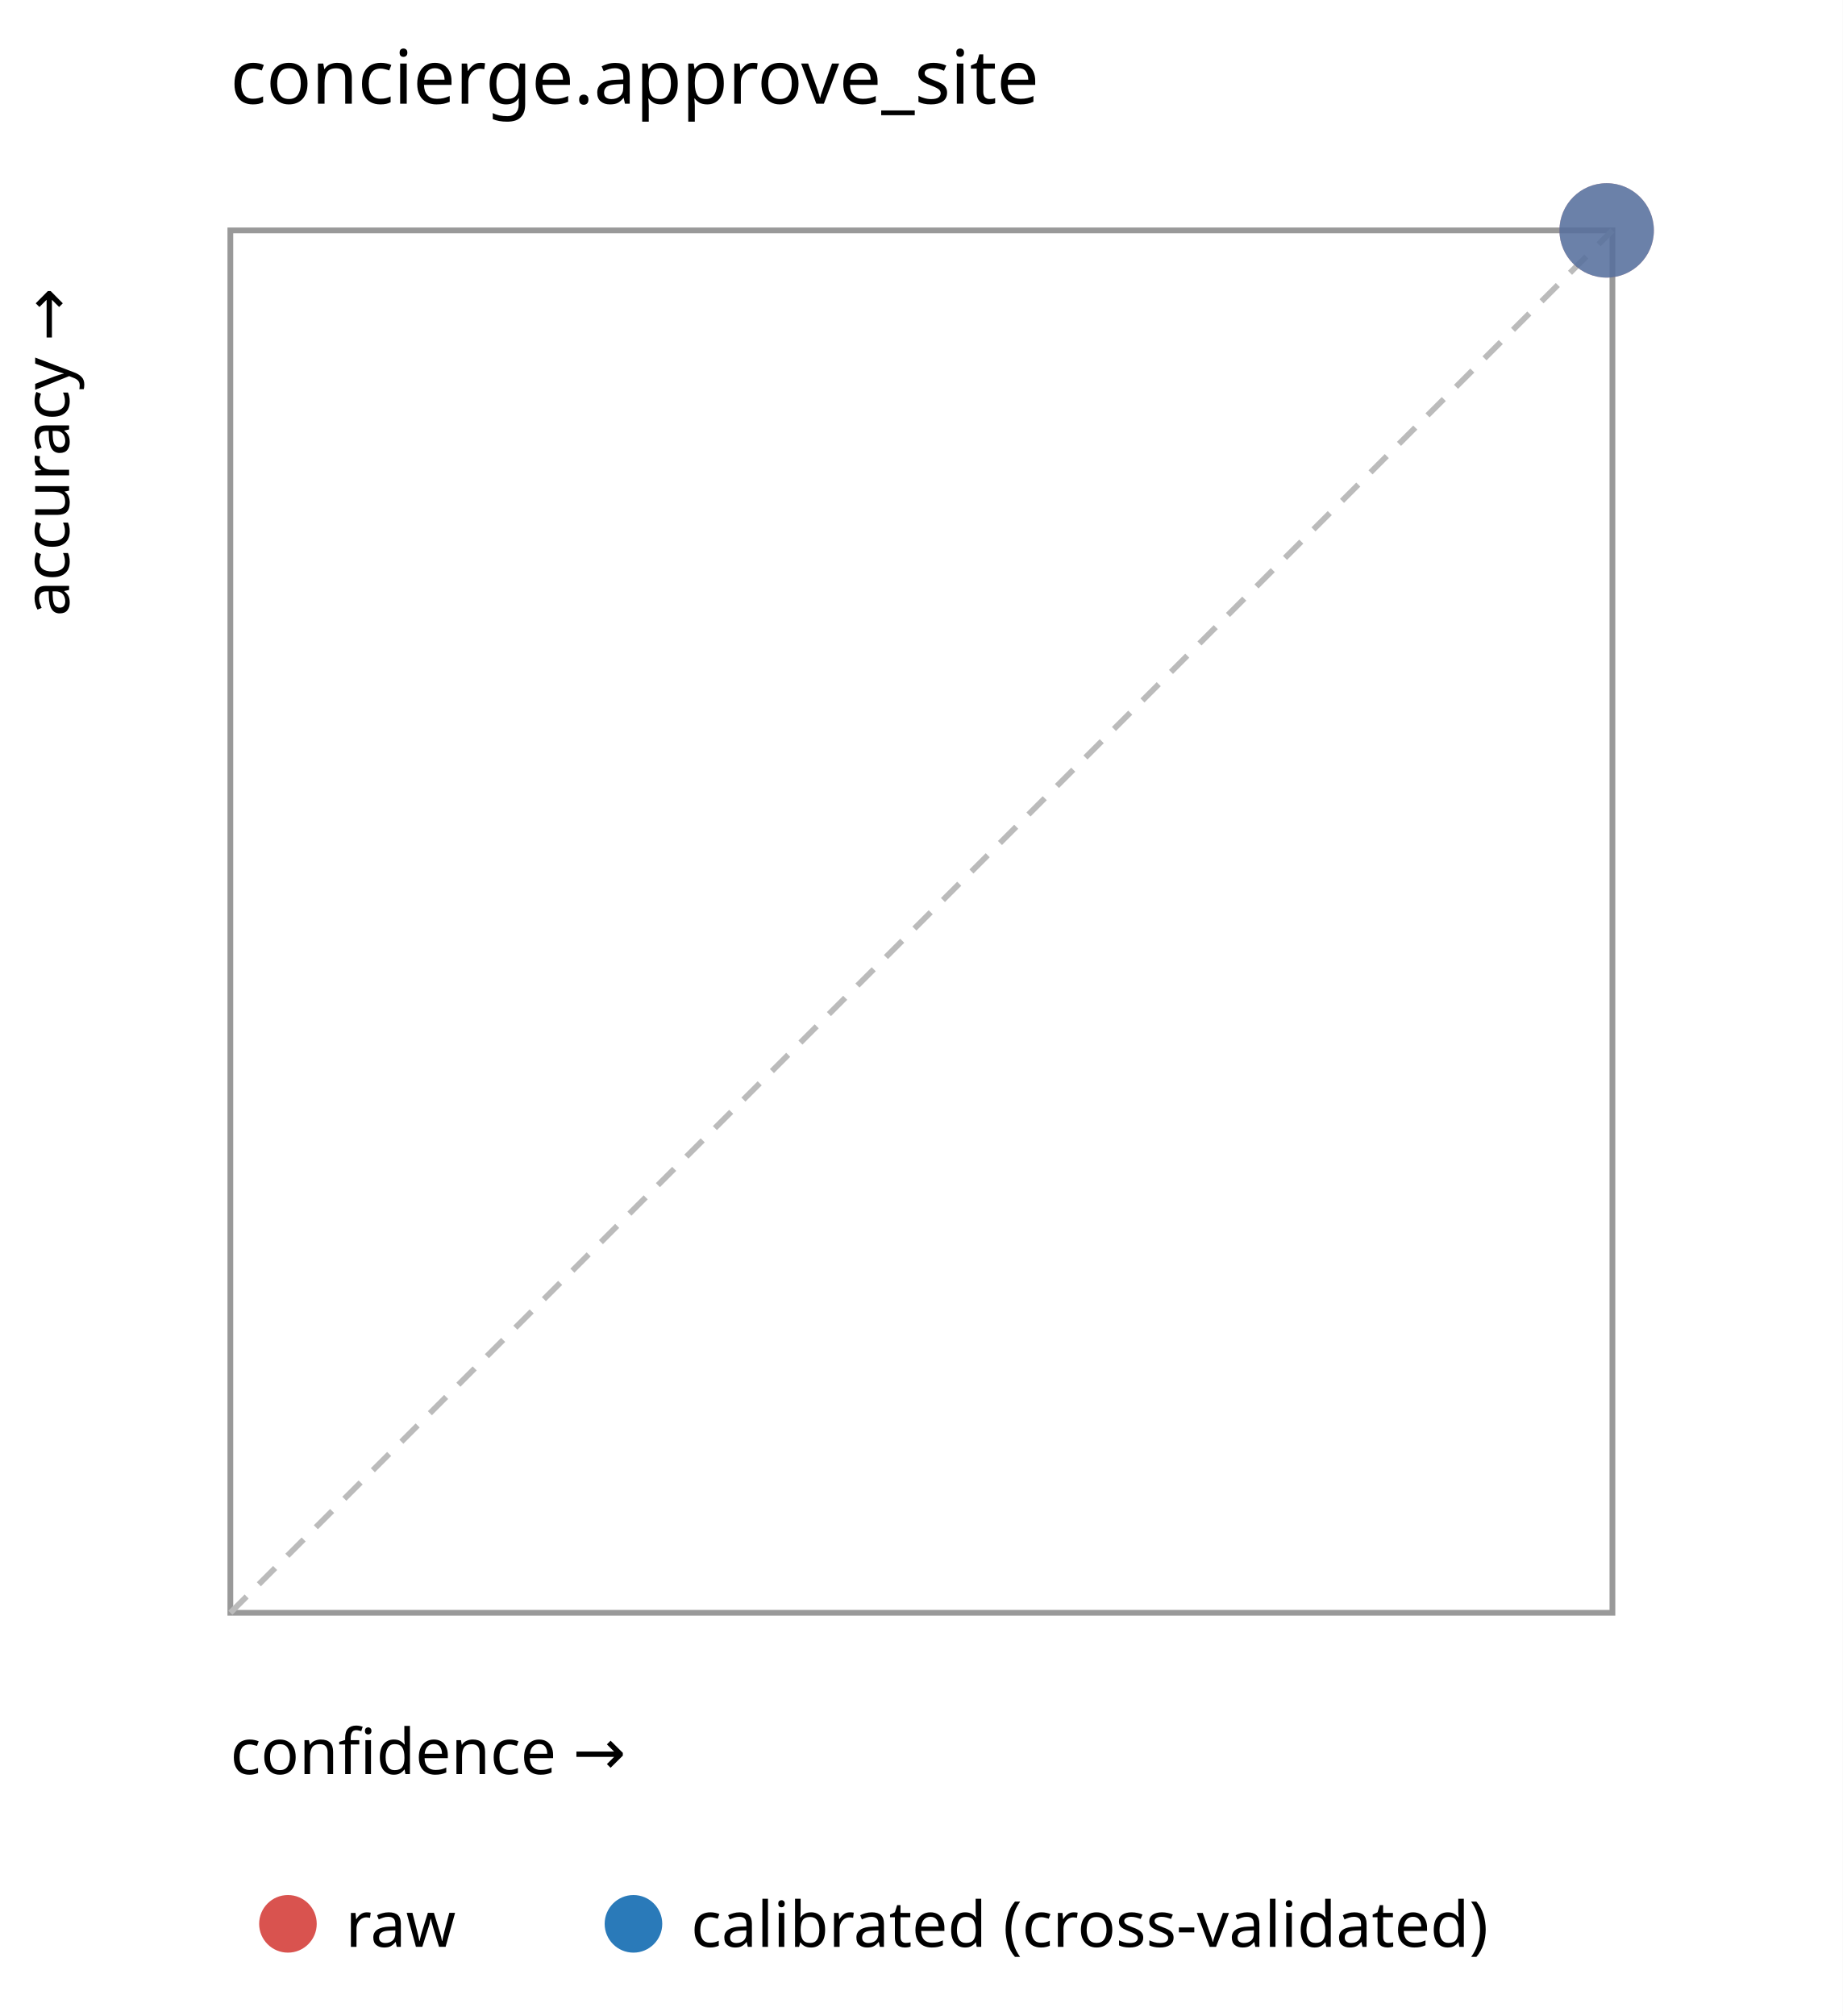
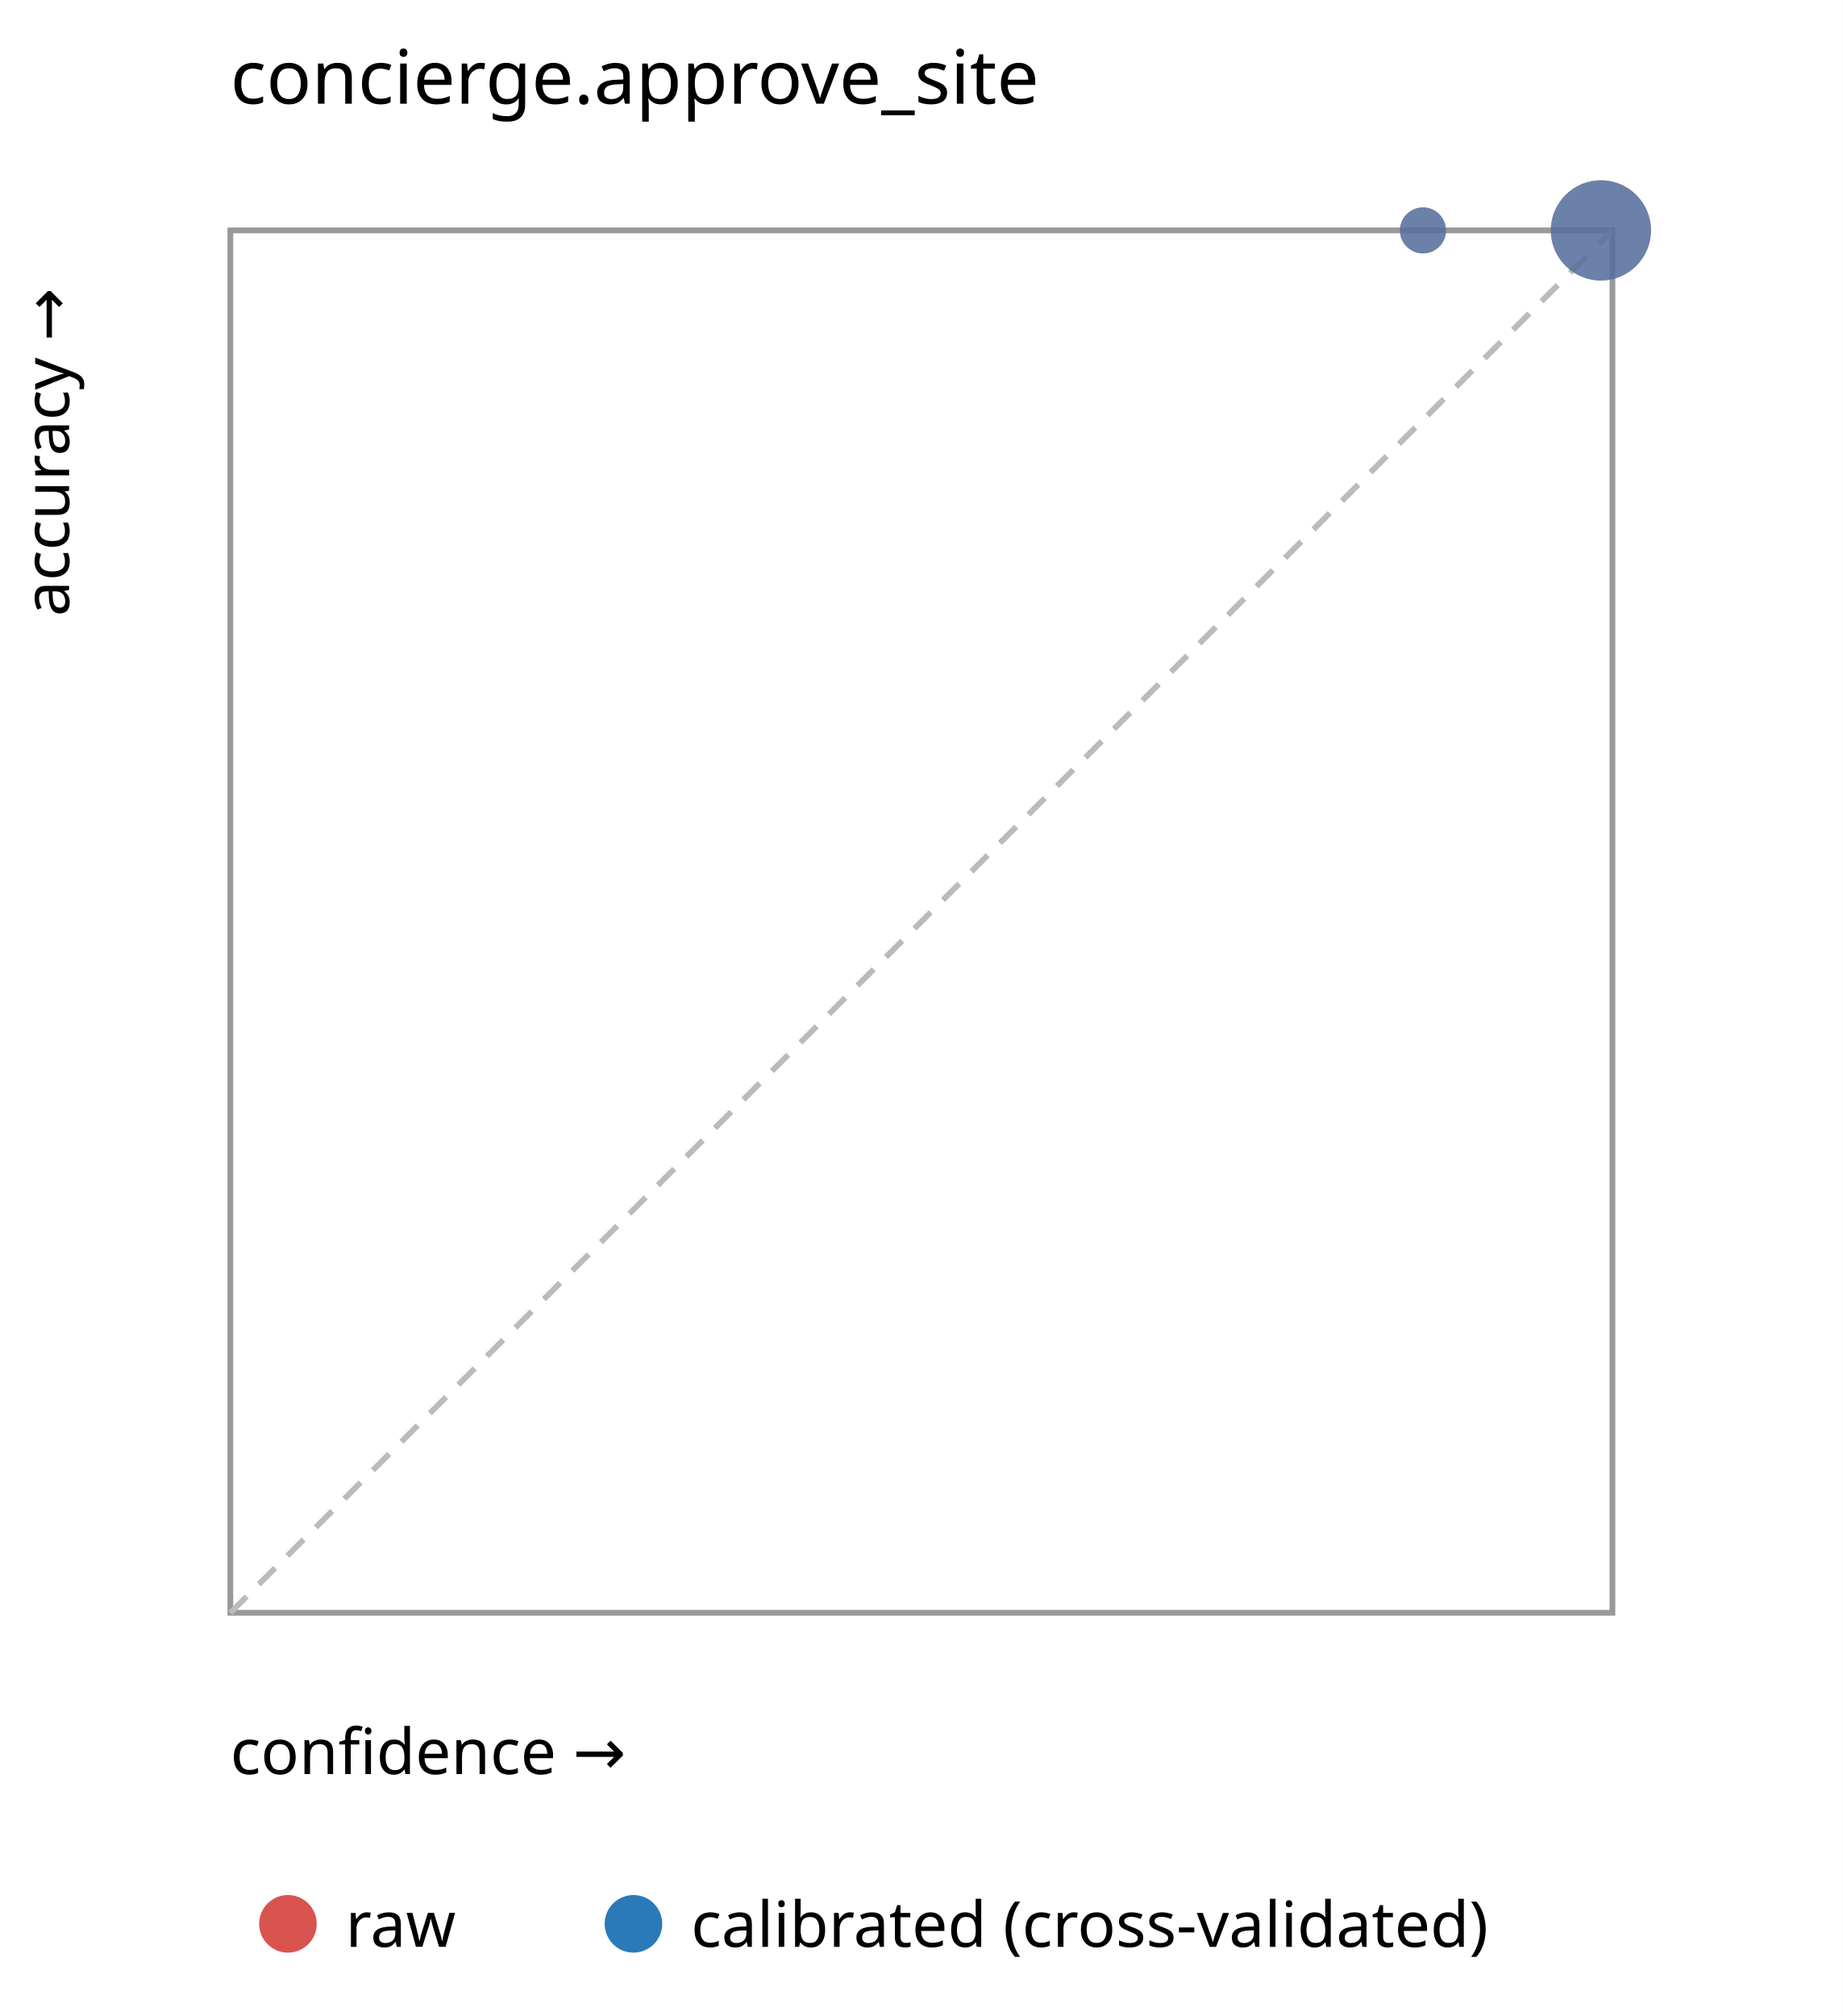
<svg xmlns="http://www.w3.org/2000/svg" width="320" height="350" font-family="sans-serif" font-size="11">
  <rect width="100%" height="100%" fill="#fff" />
  <text x="40" y="18" font-size="13">concierge.approve_site</text>
  <rect x="40" y="40" width="240" height="240" fill="none" stroke="#999" />
  <line x1="40" y1="280" x2="280" y2="40" stroke="#bbb" stroke-dasharray="4 3" />
-   <circle cx="279.0" cy="40.0" r="8.2" fill="#d9534f" fill-opacity="0.65" />
-   <circle cx="279.0" cy="40.0" r="8.2" fill="#2a7ab9" fill-opacity="0.65" />
+   <circle cx="247.1" cy="40.0" r="4.0" fill="#d9534f" fill-opacity="0.65" />
+   <circle cx="278.0" cy="40.0" r="8.7" fill="#d9534f" fill-opacity="0.65" />
+   <circle cx="247.1" cy="40.0" r="4.0" fill="#2a7ab9" fill-opacity="0.65" />
+   <circle cx="278.0" cy="40.0" r="8.7" fill="#2a7ab9" fill-opacity="0.65" />
  <text x="40" y="308">confidence →</text>
  <text x="12" y="50" transform="rotate(-90 12 50)" text-anchor="end">accuracy →</text>
  <circle cx="50" cy="334" r="5" fill="#d9534f" />
  <text x="60" y="338">raw</text>
  <circle cx="110" cy="334" r="5" fill="#2a7ab9" />
  <text x="120" y="338">calibrated (cross-validated)</text>
</svg>
